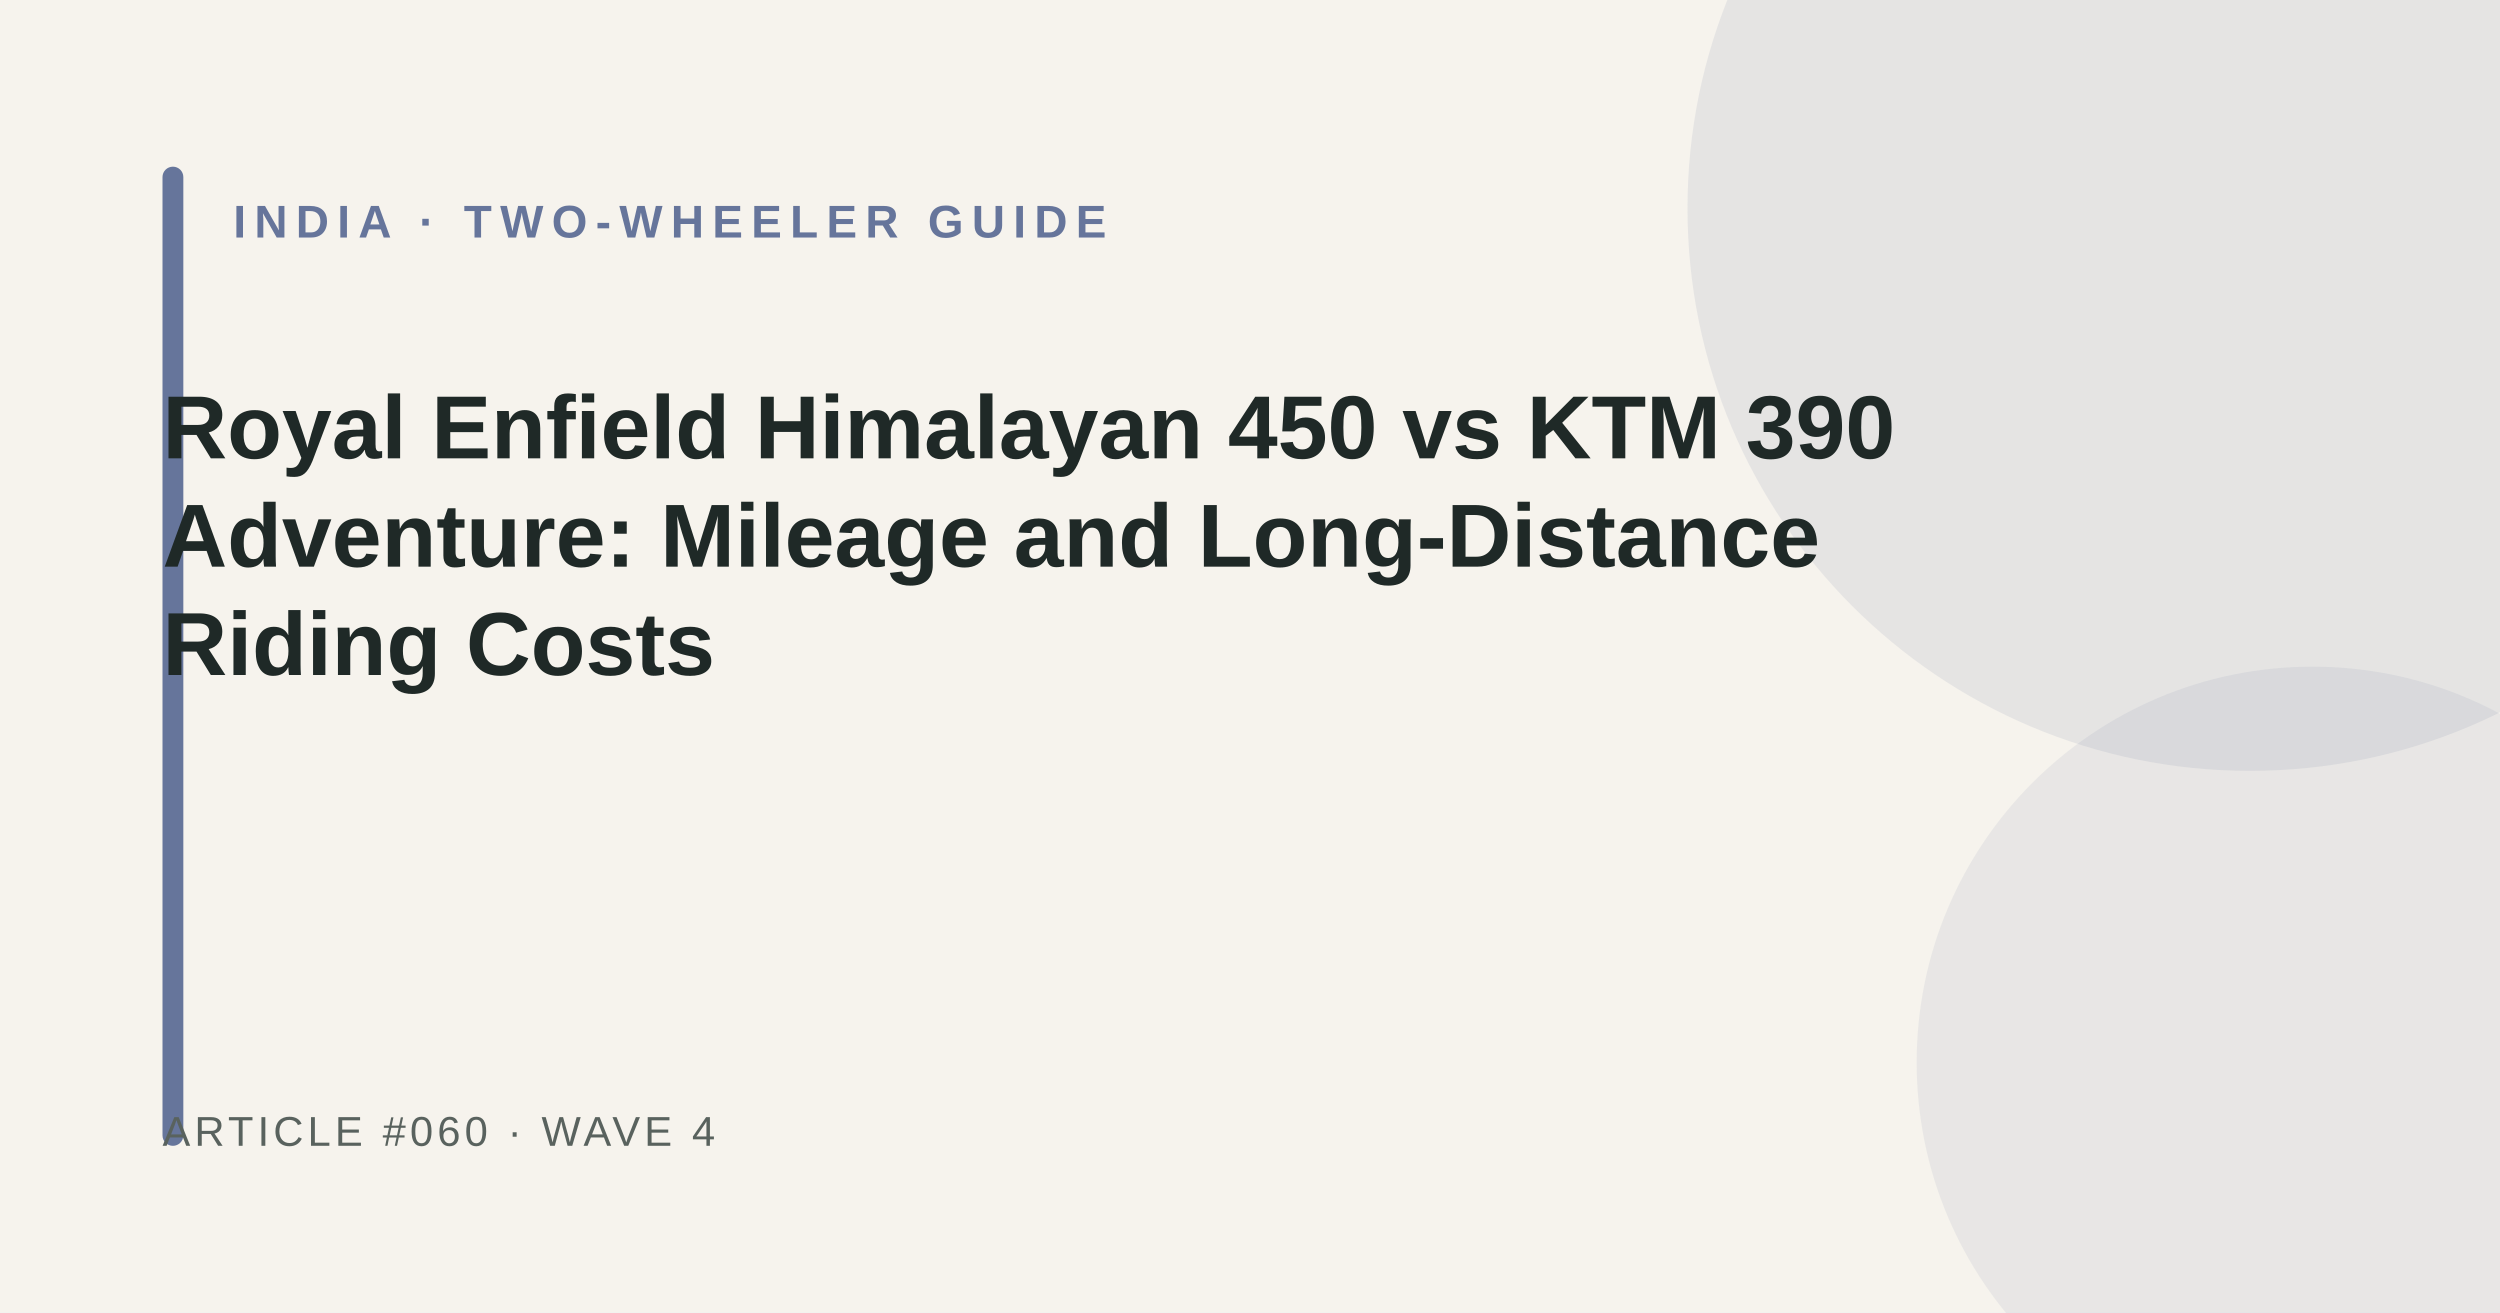
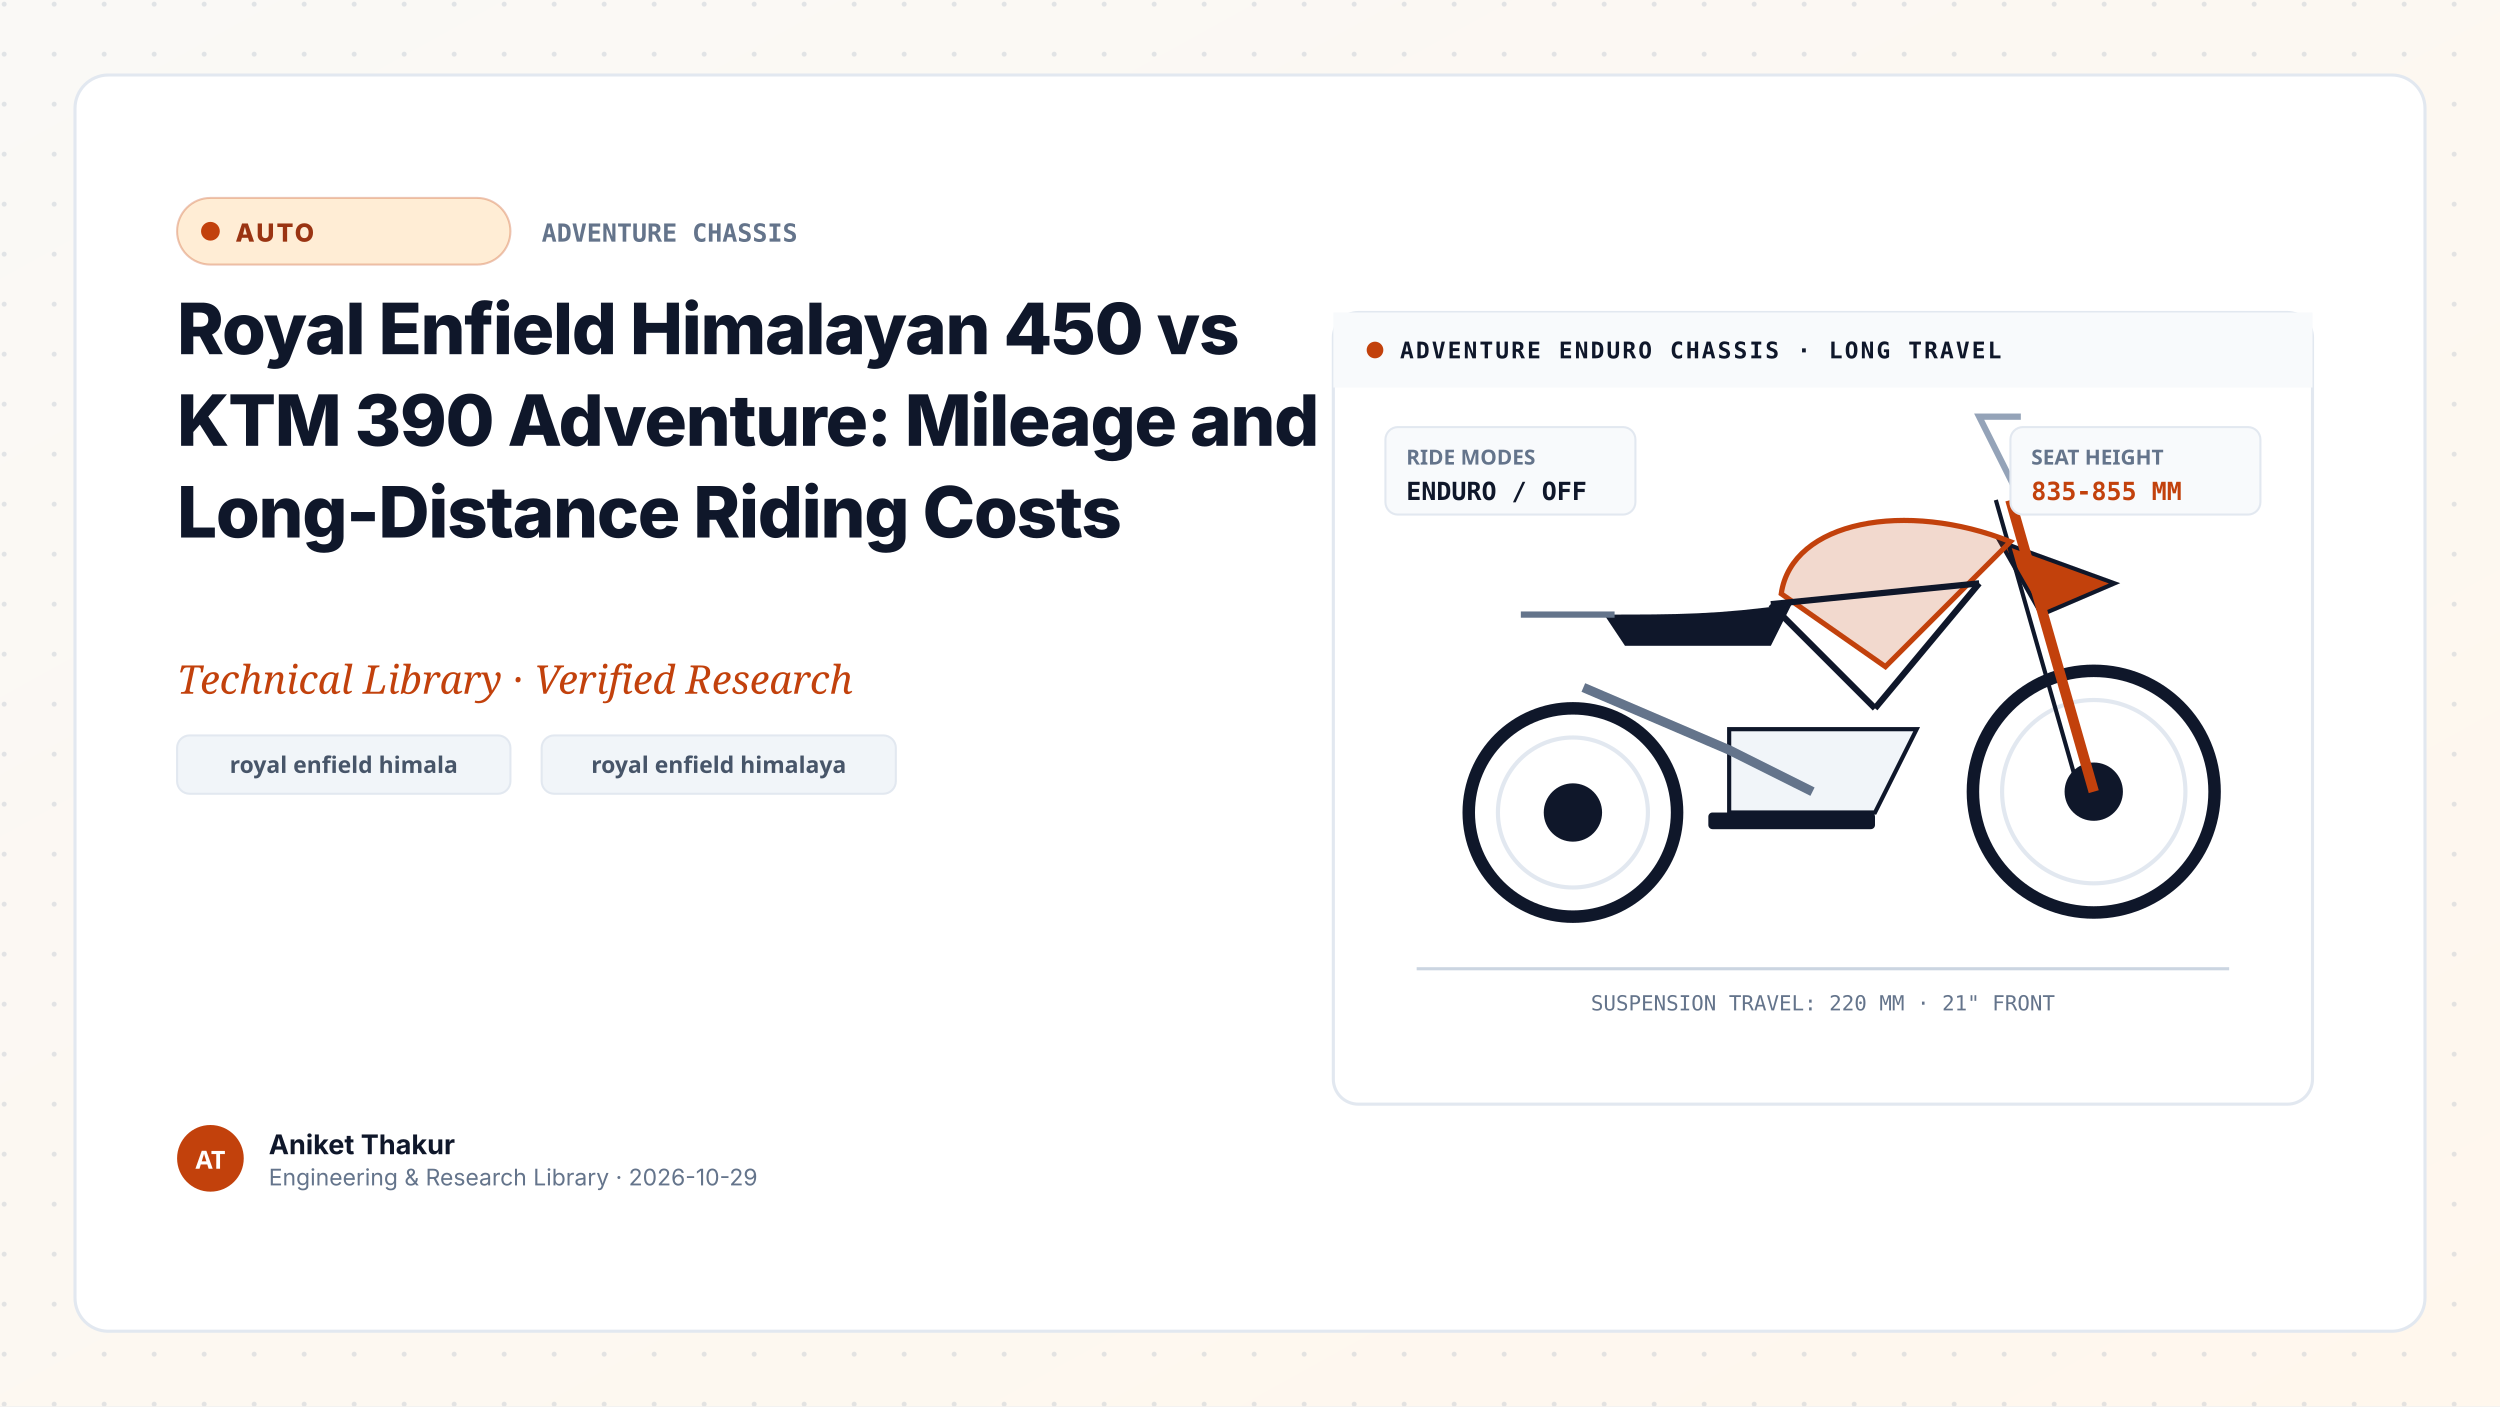
- <svg xmlns="http://www.w3.org/2000/svg" width="1200" height="630" viewBox="0 0 1200 630" role="img" aria-labelledby="title desc">
-   <rect width="1200" height="630" fill="#f6f3ed" />
-   <circle cx="1080" cy="100" r="270" fill="#66759b" opacity=".12" />
-   <circle cx="1110" cy="510" r="190" fill="#66759b" opacity=".10" />
-   <rect x="78" y="80" width="10" height="470" rx="5" fill="#66759b" />
-   <text x="112" y="114" fill="#66759b" font-family="Arial,sans-serif" font-size="22" font-weight="700" letter-spacing="4">INDIA · TWO-WHEELER GUIDE</text>
-   <text x="78" y="220" fill="#1f2927" font-family="Arial,sans-serif" font-size="43" font-weight="700">
-     <tspan x="78" dy="0">Royal Enfield Himalayan 450 vs KTM 390</tspan>
-     <tspan x="78" dy="52">Adventure: Mileage and Long-Distance</tspan>
-     <tspan x="78" dy="52">Riding Costs</tspan>
-   </text>
-   <text x="78" y="550" fill="#59625e" font-family="Arial,sans-serif" font-size="20" letter-spacing="2">ARTICLE #060  ·  WAVE 4</text>
+ <svg xmlns="http://www.w3.org/2000/svg" width="1200" height="675" viewBox="0 0 1200 675" role="img" aria-label="Royal Enfield Himalayan 450 vs KTM 390 Adventure: Mileage and Long-Distance Riding Costs">
+   <defs>
+     <linearGradient id="bgGrad_2119461691" x1="0%" y1="0%" x2="100%" y2="100%">
+       <stop offset="0%" stop-color="#FAF9F6" />
+       <stop offset="100%" stop-color="#FFF7ED" />
+     </linearGradient>
+     <pattern id="dotGrid_2119461691" width="24" height="24" patternUnits="userSpaceOnUse">
+       <circle cx="2" cy="2" r="1.2" fill="#94A3B8" opacity="0.25" />
+     </pattern>
+   </defs>
+   <rect width="1200" height="675" fill="url(#bgGrad_2119461691)" />
+   <rect width="1200" height="675" fill="url(#dotGrid_2119461691)" />
+   <rect x="36" y="36" width="1128" height="603" rx="16" fill="#FFFFFF" stroke="#E2E8F0" stroke-width="1.5" />
+   <g transform="translate(85, 95)">
+     <rect x="0" y="0" width="160" height="32" rx="16" fill="#FFEDD5" stroke="#C2410C" stroke-opacity="0.3" />
+     <circle cx="16" cy="16" r="4.5" fill="#C2410C" />
+     <text x="28" y="21" font-family="Plus Jakarta Sans, -apple-system, sans-serif" font-size="12" font-weight="800" fill="#9A3412" letter-spacing="1">AUTO</text>
+     <text x="175" y="21" font-family="JetBrains Mono, monospace" font-size="12" font-weight="600" fill="#64748B">ADVENTURE CHASSIS</text>
+     <g transform="translate(0, 75)">
+       <text x="0" y="0" font-family="Plus Jakarta Sans, -apple-system, sans-serif" font-size="34" font-weight="800" fill="#0F172A" letter-spacing="-0.6">Royal Enfield Himalayan 450 vs</text>
+       <text x="0" y="44" font-family="Plus Jakarta Sans, -apple-system, sans-serif" font-size="34" font-weight="800" fill="#0F172A" letter-spacing="-0.6">KTM 390 Adventure: Mileage and</text>
+       <text x="0" y="88" font-family="Plus Jakarta Sans, -apple-system, sans-serif" font-size="34" font-weight="800" fill="#0F172A" letter-spacing="-0.6">Long-Distance Riding Costs</text>
+     </g>
+     <g transform="translate(0, 222)">
+       <text x="0" y="16" font-family="Newsreader, Georgia, serif" font-size="19" font-style="italic" fill="#C2410C">
+         Technical Library · Verified Research
+       </text>
+       <g transform="translate(0, 36)">
+         <rect x="0" y="0" width="160" height="28" rx="6" fill="#F1F5F9" stroke="#E2E8F0" />
+         <text x="80" y="18" font-family="Plus Jakarta Sans, sans-serif" font-size="11" font-weight="600" fill="#475569" text-anchor="middle">royal enfield himala</text>
+         <rect x="175" y="0" width="170" height="28" rx="6" fill="#F1F5F9" stroke="#E2E8F0" />
+         <text x="260" y="18" font-family="Plus Jakarta Sans, sans-serif" font-size="11" font-weight="600" fill="#475569" text-anchor="middle">royal enfield himalaya</text>
+       </g>
+     </g>
+     <g transform="translate(0, 445)">
+       <circle cx="16" cy="16" r="16" fill="#C2410C" />
+       <text x="16" y="21" font-family="Plus Jakarta Sans, sans-serif" font-size="12" font-weight="800" fill="#FFFFFF" text-anchor="middle">AT</text>
+       <text x="44" y="14" font-family="Plus Jakarta Sans, -apple-system, sans-serif" font-size="13" font-weight="700" fill="#0F172A">Aniket Thakur</text>
+       <text x="44" y="29" font-family="Plus Jakarta Sans, -apple-system, sans-serif" font-size="11" fill="#64748B">Engineering &amp; Research Library · 2026-10-29</text>
+     </g>
+   </g>
+   <g transform="translate(640, 150)">
+     <rect width="470" height="380" rx="12" fill="#FFFFFF" stroke="#E2E8F0" stroke-width="1.5" />
+     <path d="M 0 0 L 470 0 L 470 36 L 0 36 Z" fill="#F8FAFC" rx="12" />
+     <circle cx="20" cy="18" r="4" fill="#C2410C" />
+     <text x="32" y="22" font-family="JetBrains Mono, monospace" font-size="11" font-weight="700" fill="#0F172A" letter-spacing="1">ADVENTURE ENDURO CHASSIS · LONG TRAVEL</text>
+     <line x1="40" y1="315" x2="430" y2="315" stroke="#CBD5E1" stroke-width="1.5" />
+     <text x="235" y="335" font-family="JetBrains Mono, monospace" font-size="10" fill="#64748B" text-anchor="middle">SUSPENSION TRAVEL: 220 MM · 21" FRONT</text>
+     <circle cx="115" cy="240" r="50" fill="none" stroke="#0F172A" stroke-width="6" />
+     <circle cx="115" cy="240" r="36" fill="none" stroke="#E2E8F0" stroke-width="2" />
+     <circle cx="115" cy="240" r="14" fill="#0F172A" />
+     <circle cx="365" cy="230" r="58" fill="none" stroke="#0F172A" stroke-width="6" />
+     <circle cx="365" cy="230" r="44" fill="none" stroke="#E2E8F0" stroke-width="2" />
+     <circle cx="365" cy="230" r="14" fill="#0F172A" />
+     <path d="M 330 90 L 310 50 L 330 50" fill="none" stroke="#94A3B8" stroke-width="3" />
+     <path d="M 320 110 L 375 130 L 340 145 Z" fill="#C2410C" stroke="#0F172A" stroke-width="2" />
+     <line x1="365" y1="230" x2="325" y2="90" stroke="#C2410C" stroke-width="5" />
+     <line x1="358" y1="230" x2="318" y2="90" stroke="#0F172A" stroke-width="2" />
+     <path d="M 215 135 C 220 100, 275 90, 325 110 L 265 170 Z" fill="#C2410C" fill-opacity="0.2" stroke="#C2410C" stroke-width="2.5" />
+     <path d="M 190 240 L 260 240 L 280 200 L 190 200 Z" fill="#F1F5F9" stroke="#0F172A" stroke-width="2" />
+     <rect x="180" y="240" width="80" height="8" rx="2" fill="#0F172A" />
+     <line x1="210" y1="140" x2="260" y2="190" stroke="#0F172A" stroke-width="3" />
+     <line x1="260" y1="190" x2="310" y2="130" stroke="#0F172A" stroke-width="3" />
+     <line x1="210" y1="140" x2="310" y2="130" stroke="#0F172A" stroke-width="3" />
+     <path d="M 130 145 C 165 145, 185 145, 220 140 L 210 160 L 140 160 Z" fill="#0F172A" />
+     <line x1="90" y1="145" x2="135" y2="145" stroke="#64748B" stroke-width="3" />
+     <path d="M 230 230 L 190 210 L 120 180" fill="none" stroke="#64748B" stroke-width="4.5" />
+     <rect x="25" y="55" width="120" height="42" rx="6" fill="#F8FAFC" stroke="#E2E8F0" />
+     <text x="35" y="73" font-family="Plus Jakarta Sans, sans-serif" font-size="10" font-weight="700" fill="#64748B">RIDE MODES</text>
+     <text x="35" y="90" font-family="JetBrains Mono, monospace" font-size="12" font-weight="700" fill="#0F172A">ENDURO / OFF</text>
+     <rect x="325" y="55" width="120" height="42" rx="6" fill="#F8FAFC" stroke="#E2E8F0" />
+     <text x="335" y="73" font-family="Plus Jakarta Sans, sans-serif" font-size="10" font-weight="700" fill="#64748B">SEAT HEIGHT</text>
+     <text x="335" y="90" font-family="JetBrains Mono, monospace" font-size="12" font-weight="700" fill="#C2410C">835-855 MM</text>
+   </g>
</svg>
